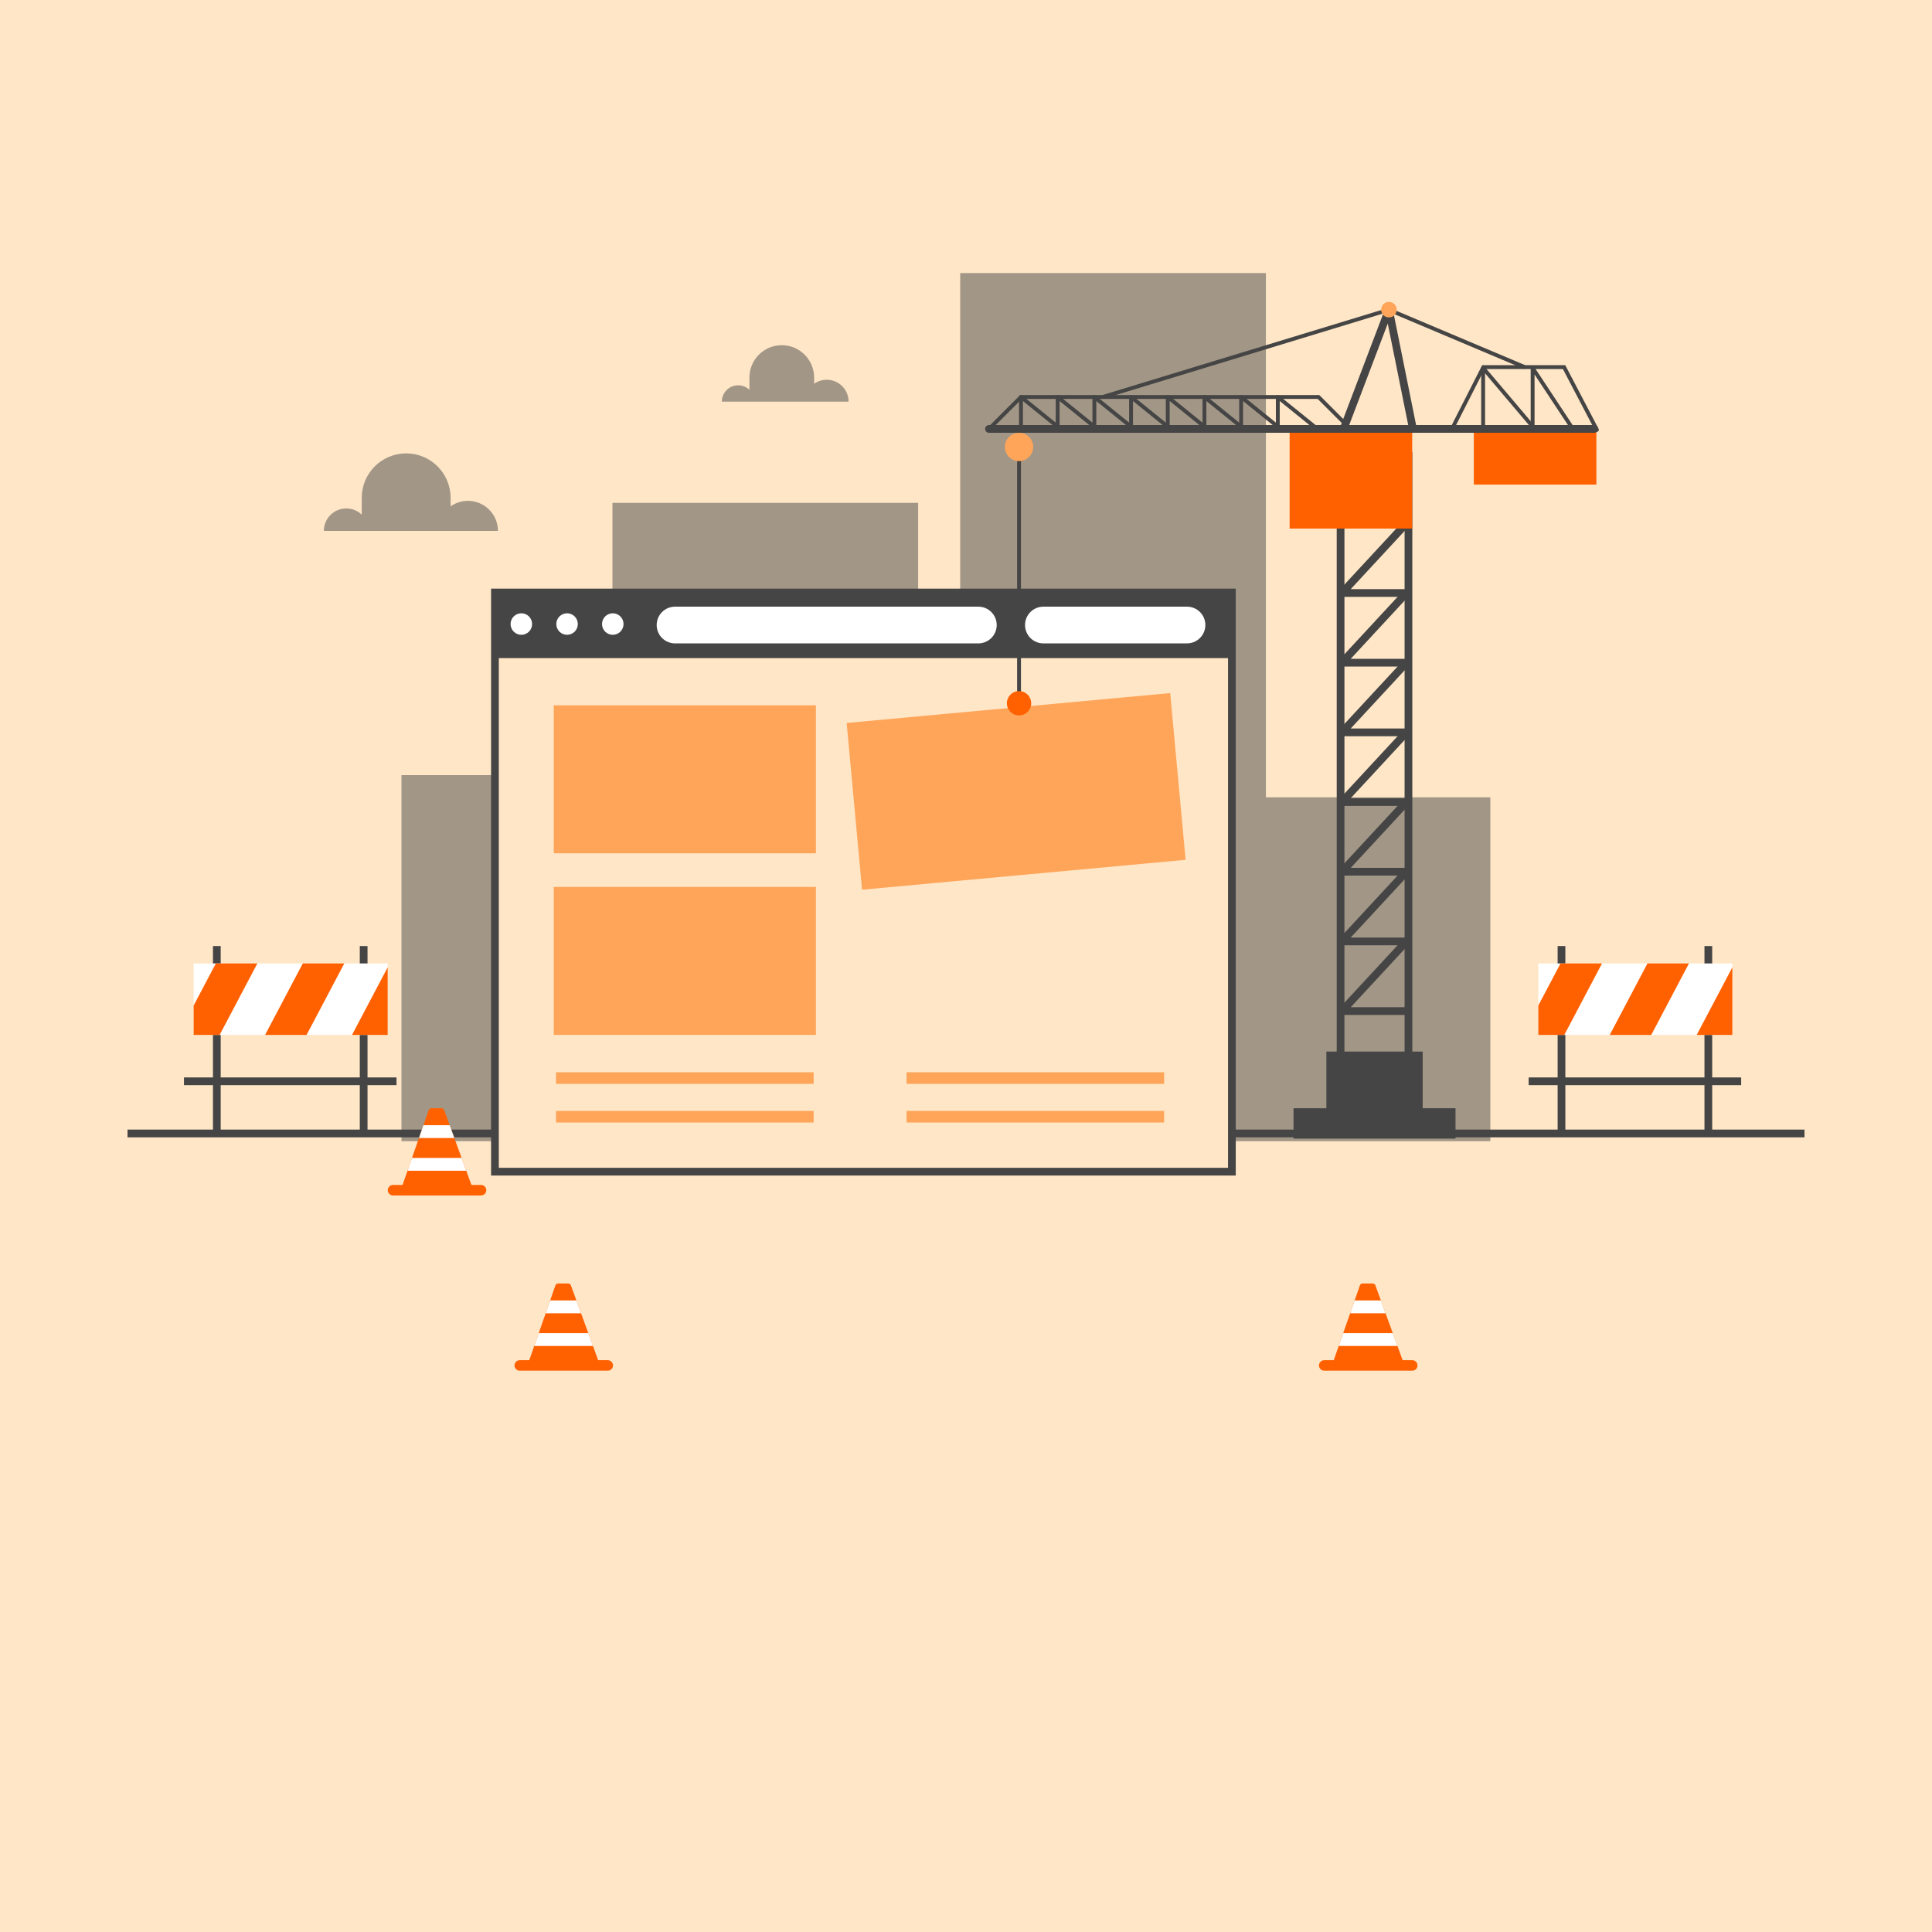
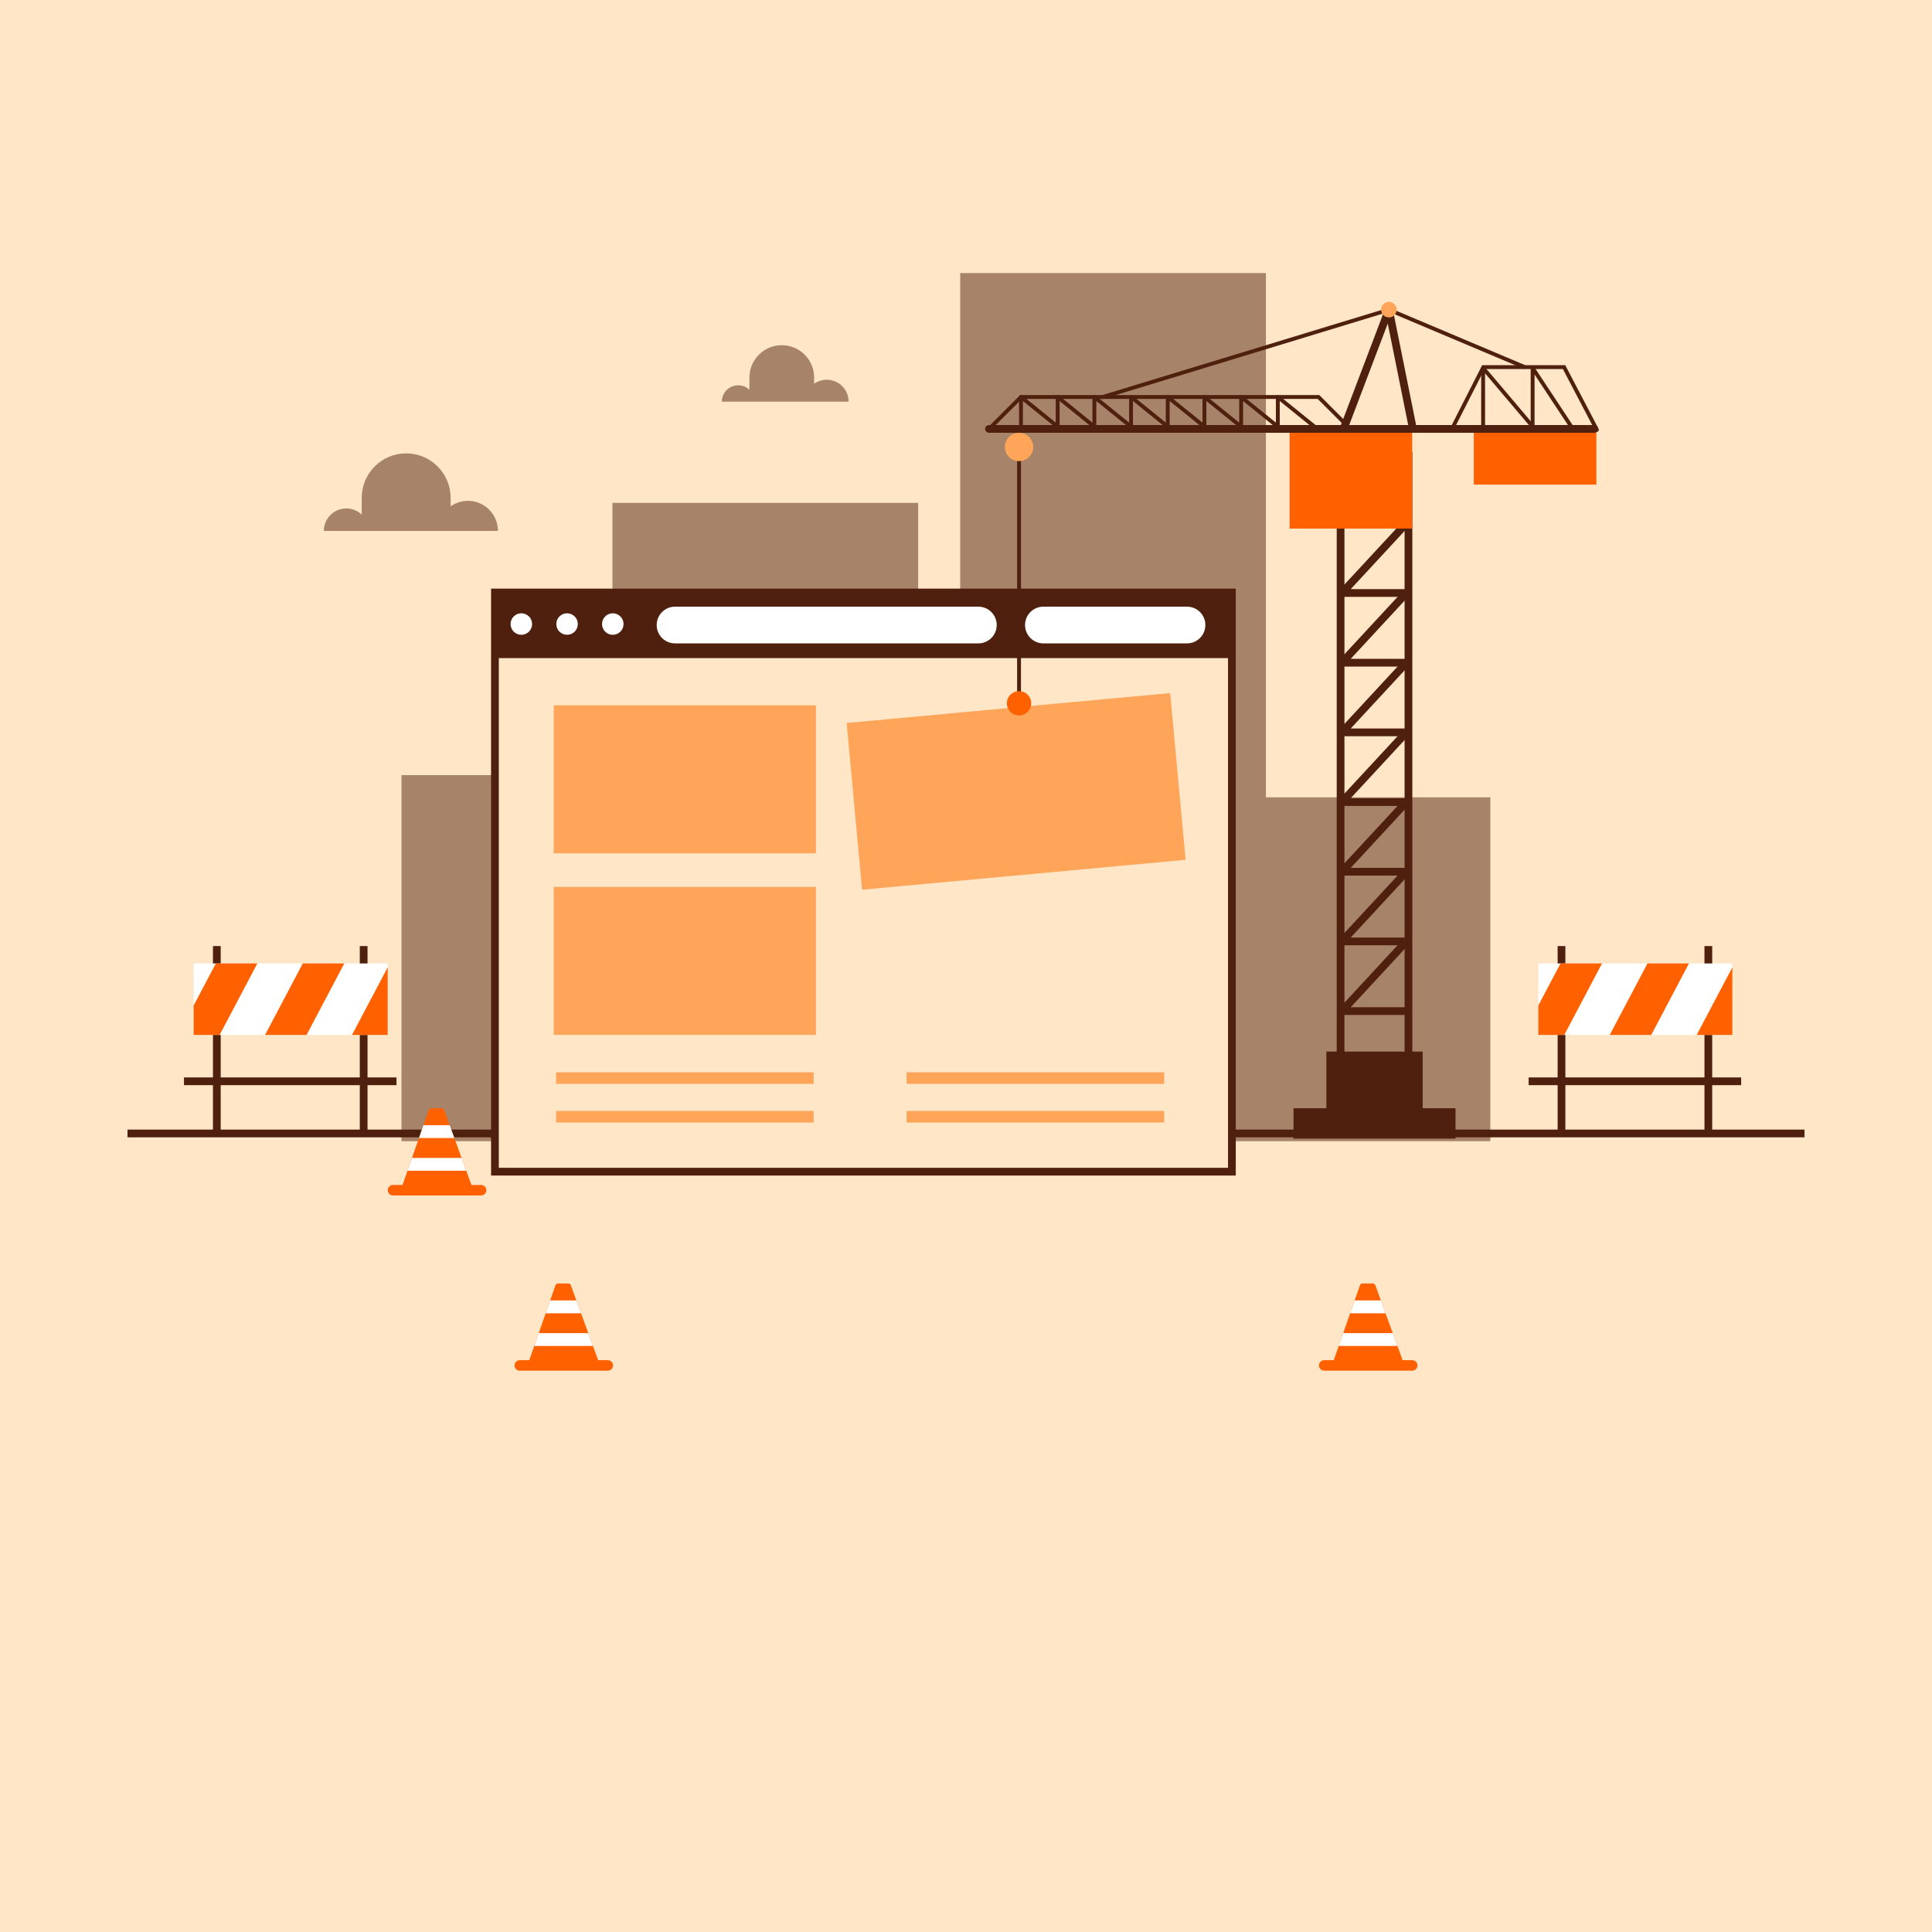
<svg xmlns="http://www.w3.org/2000/svg" version="1.1" x="0px" y="0px" viewBox="0 0 500 500" style="enable-background:new 0 0 500 500;" xml:space="preserve">
  <g id="BACKGROUND">
    <rect y="0.006" style="fill-rule:evenodd;clip-rule:evenodd;fill:#FFE6C7;" width="500" height="499.991" />
  </g>
  <g id="OBJECTS">
    <g>
      <g>
        <path style="fill:#FF6000;" d="M365.49,352.017h-22.78c-0.75,0-1.358,0.608-1.358,1.358s0.608,1.358,1.358,1.358h22.78     c0.75,0,1.359-0.608,1.359-1.358S366.24,352.017,365.49,352.017z" />
        <path style="fill:#FF6000;" d="M355.949,332.651c-0.107-0.293-0.385-0.488-0.697-0.488h-2.611c-0.315,0-0.596,0.199-0.7,0.497     l-7.351,21.03h19.018L355.949,332.651z" />
      </g>
      <polygon style="fill:#FFFFFF;" points="350.581,336.552 349.42,339.874 358.579,339.874 357.369,336.552   " />
      <polygon style="fill:#FFFFFF;" points="347.622,345.016 346.461,348.338 361.661,348.338 360.451,345.016   " />
    </g>
    <g>
      <g>
        <path style="fill:#FF6000;" d="M157.29,352.017h-22.78c-0.75,0-1.358,0.608-1.358,1.358s0.608,1.358,1.358,1.358h22.78     c0.75,0,1.358-0.608,1.358-1.358S158.041,352.017,157.29,352.017z" />
        <path style="fill:#FF6000;" d="M147.749,332.651c-0.107-0.293-0.385-0.488-0.697-0.488h-2.611c-0.315,0-0.596,0.199-0.7,0.497     l-7.351,21.03h19.018L147.749,332.651z" />
      </g>
      <polygon style="fill:#FFFFFF;" points="142.381,336.552 141.22,339.874 150.379,339.874 149.17,336.552   " />
      <polygon style="fill:#FFFFFF;" points="139.423,345.016 138.262,348.338 153.461,348.338 152.251,345.016   " />
    </g>
    <g>
-       <polygon style="opacity:0.5;fill:#454545;" points="158.502,200.604 103.904,200.604 103.904,295.338 158.502,295.338     173.428,295.338 237.615,295.338 237.615,130.143 158.502,130.143   " />
-       <polygon style="opacity:0.5;fill:#454545;" points="327.615,206.342 327.615,70.674 248.502,70.674 248.502,295.338     324.5,295.338 327.615,295.338 385.697,295.338 385.697,206.342   " />
+       <polygon style="opacity:0.5;fill:#4F200D;" points="158.502,200.604 103.904,200.604 103.904,295.338 158.502,295.338     173.428,295.338 237.615,295.338 237.615,130.143 158.502,130.143   " />
+       <polygon style="opacity:0.5;fill:#4F200D;" points="327.615,206.342 327.615,70.674 248.502,70.674 248.502,295.338     324.5,295.338 327.615,295.338 385.697,295.338 385.697,206.342   " />
    </g>
    <g>
-       <rect x="32.999" y="292.338" style="fill:#454545;" width="434.001" height="2" />
+       <rect x="32.999" y="292.338" style="fill:#4F200D;" width="434.001" height="2" />
    </g>
    <g>
-       <rect x="128.09" y="153.338" style="fill:#454545;" width="190.723" height="149.891" />
+       <rect x="128.09" y="153.338" style="fill:#4F200D;" width="190.723" height="149.891" />
      <rect x="128.09" y="170.317" style="fill:#FFE6C7;" width="190.723" height="132.912" />
      <circle style="fill:#FFFFFF;" cx="134.923" cy="161.502" r="2.783" />
      <path style="fill:#FFFFFF;" d="M149.538,161.502c0,1.537-1.246,2.783-2.783,2.783c-1.537,0-2.783-1.246-2.783-2.783    s1.246-2.783,2.783-2.783C148.292,158.719,149.538,159.965,149.538,161.502z" />
      <path style="fill:#FFFFFF;" d="M161.37,161.502c0,1.537-1.246,2.783-2.783,2.783c-1.537,0-2.783-1.246-2.783-2.783    s1.246-2.783,2.783-2.783C160.124,158.719,161.37,159.965,161.37,161.502z" />
      <path style="fill:#FFFFFF;" d="M253.197,166.507H174.7c-2.624,0-4.751-2.127-4.751-4.751l0,0c0-2.624,2.127-4.751,4.751-4.751    h78.497c2.624,0,4.751,2.127,4.751,4.751l0,0C257.949,164.38,255.822,166.507,253.197,166.507z" />
      <path style="fill:#FFFFFF;" d="M307.194,166.507h-37.164c-2.624,0-4.751-2.127-4.751-4.751l0,0c0-2.624,2.127-4.751,4.751-4.751    h37.164c2.624,0,4.751,2.127,4.751,4.751l0,0C311.945,164.38,309.818,166.507,307.194,166.507z" />
      <rect x="143.314" y="229.536" style="fill:#FFA559;" width="67.845" height="38.295" />
      <rect x="143.314" y="182.536" style="fill:#FFA559;" width="67.845" height="38.295" />
      <g>
        <rect x="143.904" y="277.505" style="fill:#FFA559;" width="66.666" height="3" />
      </g>
      <g>
        <rect x="143.904" y="287.505" style="fill:#FFA559;" width="66.666" height="3" />
      </g>
      <g>
        <rect x="234.616" y="277.505" style="fill:#FFA559;" width="66.666" height="3" />
      </g>
      <g>
        <rect x="234.616" y="287.505" style="fill:#FFA559;" width="66.666" height="3" />
      </g>
    </g>
    <g>
-       <path style="fill:#454545;" d="M319.813,304.23H127.09V152.338h192.723V304.23z M129.09,302.23h188.723V154.338H129.09V302.23z" />
+       <path style="fill:#4F200D;" d="M319.813,304.23H127.09V152.338h192.723V304.23z M129.09,302.23h188.723V154.338H129.09V302.23z" />
    </g>
    <g>
      <g>
-         <path style="fill:#454545;" d="M365.507,281.672h-19.566V117.006h19.566V281.672z M347.941,279.672h15.566V119.006h-15.566     V279.672z" />
+         <path style="fill:#4F200D;" d="M365.507,281.672h-19.566V117.006h19.566V281.672z M347.941,279.672h15.566V119.006h-15.566     V279.672z" />
      </g>
-       <rect x="343.263" y="272.146" style="fill:#454545;" width="24.923" height="17.859" />
+       <rect x="343.263" y="272.146" style="fill:#4F200D;" width="24.923" height="17.859" />
      <g>
-         <path style="fill:#454545;" d="M364.614,262.671h-17.333c-0.397,0-0.757-0.235-0.917-0.6c-0.159-0.364-0.087-0.788,0.183-1.08     l16.666-17.999l1.468,1.358l-15.112,16.32h15.044V262.671z" />
+         <path style="fill:#4F200D;" d="M364.614,262.671h-17.333c-0.397,0-0.757-0.235-0.917-0.6c-0.159-0.364-0.087-0.788,0.183-1.08     l16.666-17.999l1.468,1.358l-15.112,16.32h15.044V262.671z" />
      </g>
      <g>
-         <path style="fill:#454545;" d="M364.614,244.637h-17.333c-0.397,0-0.757-0.235-0.917-0.6c-0.159-0.364-0.087-0.788,0.183-1.08     l16.666-18l1.468,1.358l-15.112,16.321h15.044V244.637z" />
+         <path style="fill:#4F200D;" d="M364.614,244.637h-17.333c-0.397,0-0.757-0.235-0.917-0.6c-0.159-0.364-0.087-0.788,0.183-1.08     l16.666-18l1.468,1.358l-15.112,16.321h15.044V244.637z" />
      </g>
      <g>
-         <path style="fill:#454545;" d="M364.614,226.603h-17.333c-0.397,0-0.757-0.235-0.917-0.6c-0.159-0.364-0.087-0.788,0.183-1.08     l16.666-18l1.468,1.358l-15.112,16.321h15.044V226.603z" />
+         <path style="fill:#4F200D;" d="M364.614,226.603h-17.333c-0.397,0-0.757-0.235-0.917-0.6c-0.159-0.364-0.087-0.788,0.183-1.08     l16.666-18l1.468,1.358l-15.112,16.321h15.044V226.603z" />
      </g>
      <g>
-         <path style="fill:#454545;" d="M364.614,208.569h-17.333c-0.397,0-0.757-0.235-0.917-0.6c-0.159-0.364-0.087-0.788,0.183-1.08     l16.666-18l1.468,1.358l-15.112,16.321h15.044V208.569z" />
+         <path style="fill:#4F200D;" d="M364.614,208.569h-17.333c-0.397,0-0.757-0.235-0.917-0.6c-0.159-0.364-0.087-0.788,0.183-1.08     l16.666-18l1.468,1.358l-15.112,16.321h15.044V208.569z" />
      </g>
      <g>
-         <path style="fill:#454545;" d="M364.614,190.535h-17.333c-0.397,0-0.757-0.235-0.917-0.6c-0.159-0.364-0.087-0.788,0.183-1.08     l16.666-18l1.468,1.358l-15.112,16.321h15.044V190.535z" />
+         <path style="fill:#4F200D;" d="M364.614,190.535h-17.333c-0.397,0-0.757-0.235-0.917-0.6c-0.159-0.364-0.087-0.788,0.183-1.08     l16.666-18l1.468,1.358l-15.112,16.321h15.044V190.535z" />
      </g>
      <g>
-         <path style="fill:#454545;" d="M364.614,172.501h-17.333c-0.397,0-0.757-0.235-0.917-0.6c-0.159-0.364-0.087-0.788,0.183-1.08     l16.666-18l1.468,1.358l-15.112,16.321h15.044V172.501z" />
+         <path style="fill:#4F200D;" d="M364.614,172.501h-17.333c-0.397,0-0.757-0.235-0.917-0.6c-0.159-0.364-0.087-0.788,0.183-1.08     l16.666-18l1.468,1.358l-15.112,16.321h15.044V172.501z" />
      </g>
      <g>
-         <path style="fill:#454545;" d="M364.614,154.467h-17.333c-0.397,0-0.757-0.235-0.917-0.6c-0.159-0.364-0.087-0.788,0.183-1.08     l16.666-18l1.468,1.358l-15.112,16.321h15.044V154.467z" />
+         <path style="fill:#4F200D;" d="M364.614,154.467h-17.333c-0.397,0-0.757-0.235-0.917-0.6c-0.159-0.364-0.087-0.788,0.183-1.08     l16.666-18l1.468,1.358l-15.112,16.321h15.044V154.467z" />
      </g>
      <g>
-         <path style="fill:#454545;" d="M364.614,136.433h-17.333c-0.397,0-0.757-0.235-0.917-0.6s-0.087-0.788,0.183-1.08l16.666-18     l1.468,1.358l-15.112,16.321h15.044V136.433z" />
+         <path style="fill:#4F200D;" d="M364.614,136.433h-17.333c-0.397,0-0.757-0.235-0.917-0.6s-0.087-0.788,0.183-1.08l16.666-18     l1.468,1.358l-15.112,16.321h15.044V136.433z" />
      </g>
      <rect x="333.755" y="110.052" style="fill:#FF6000;" width="31.719" height="26.74" />
      <rect x="381.421" y="110.052" style="fill:#FF6000;" width="31.719" height="15.359" />
      <g>
-         <path style="fill:#454545;" d="M412.614,112.005H255.947c-0.552,0-1-0.448-1-1s0.448-1,1-1h156.667c0.552,0,1,0.448,1,1     S413.166,112.005,412.614,112.005z" />
+         <path style="fill:#4F200D;" d="M412.614,112.005H255.947c-0.552,0-1-0.448-1-1s0.448-1,1-1h156.667c0.552,0,1,0.448,1,1     S413.166,112.005,412.614,112.005z" />
      </g>
      <g>
-         <rect x="263.225" y="115.672" style="fill:#454545;" width="1" height="65" />
+         <rect x="263.225" y="115.672" style="fill:#4F200D;" width="1" height="65" />
      </g>
-       <path style="fill:#454545;" d="M356.614,110.338" />
-       <rect x="334.762" y="286.813" style="fill:#454545;" width="41.924" height="7.859" />
+       <path style="fill:#4F200D;" d="M356.614,110.338" />
+       <rect x="334.762" y="286.813" style="fill:#4F200D;" width="41.924" height="7.859" />
      <g>
-         <path style="fill:#454545;" d="M349.731,111.743c-0.128,0-0.256-0.049-0.353-0.146l-8.354-8.354h-76.586l-7.854,7.854     c-0.195,0.195-0.512,0.195-0.707,0c-0.195-0.195-0.195-0.512,0-0.707l8.146-8.146h77.414l8.646,8.646     c0.195,0.195,0.195,0.512,0,0.707C349.987,111.694,349.859,111.743,349.731,111.743z" />
+         <path style="fill:#4F200D;" d="M349.731,111.743c-0.128,0-0.256-0.049-0.353-0.146l-8.354-8.354h-76.586l-7.854,7.854     c-0.195,0.195-0.512,0.195-0.707,0c-0.195-0.195-0.195-0.512,0-0.707l8.146-8.146h77.414l8.646,8.646     c0.195,0.195,0.195,0.512,0,0.707C349.987,111.694,349.859,111.743,349.731,111.743z" />
      </g>
      <g>
-         <path style="fill:#454545;" d="M413.281,111.743c-0.18,0-0.354-0.098-0.443-0.268l-8.36-15.97h-20.274l-7.861,15.465     c-0.125,0.246-0.427,0.342-0.672,0.219c-0.246-0.125-0.344-0.426-0.219-0.672l8.139-16.012h21.493l8.64,16.506     c0.128,0.245,0.034,0.547-0.211,0.675C413.438,111.725,413.359,111.743,413.281,111.743z" />
+         <path style="fill:#4F200D;" d="M413.281,111.743c-0.18,0-0.354-0.098-0.443-0.268l-8.36-15.97h-20.274l-7.861,15.465     c-0.125,0.246-0.427,0.342-0.672,0.219c-0.246-0.125-0.344-0.426-0.219-0.672l8.139-16.012h21.493l8.64,16.506     c0.128,0.245,0.034,0.547-0.211,0.675C413.438,111.725,413.359,111.743,413.281,111.743z" />
      </g>
      <path style="fill:#FFA559;" d="M267.392,115.671c0,2.025-1.642,3.667-3.667,3.667c-2.025,0-3.667-1.642-3.667-3.667    c0-2.025,1.642-3.667,3.667-3.667C265.75,112.005,267.392,113.646,267.392,115.671z" />
      <rect x="220.926" y="183.13" transform="matrix(0.9958 -0.092 0.092 0.9958 -17.7313 25.0701)" style="fill:#FFA559;" width="84.087" height="43.333" />
      <g>
-         <path style="fill:#454545;" d="M285.404,103.236c-0.214,0-0.413-0.139-0.478-0.354c-0.081-0.264,0.068-0.544,0.332-0.624     l74.033-22.574c0.113-0.034,0.233-0.028,0.34,0.018l35.089,14.809c0.254,0.107,0.374,0.4,0.266,0.655     c-0.107,0.255-0.401,0.374-0.655,0.266L359.41,80.693l-73.86,22.521C285.501,103.229,285.453,103.236,285.404,103.236z" />
+         <path style="fill:#4F200D;" d="M285.404,103.236c-0.214,0-0.413-0.139-0.478-0.354c-0.081-0.264,0.068-0.544,0.332-0.624     l74.033-22.574c0.113-0.034,0.233-0.028,0.34,0.018l35.089,14.809c0.254,0.107,0.374,0.4,0.266,0.655     c-0.107,0.255-0.401,0.374-0.655,0.266L359.41,80.693l-73.86,22.521C285.501,103.229,285.453,103.236,285.404,103.236z" />
      </g>
      <g>
-         <path style="fill:#454545;" d="M347.79,111.81c-0.118,0-0.238-0.021-0.355-0.066c-0.516-0.196-0.775-0.773-0.579-1.29     l11.657-30.674c0.158-0.415,0.568-0.678,1.017-0.641c0.444,0.037,0.811,0.362,0.898,0.799l6.026,29.916     c0.109,0.541-0.242,1.068-0.783,1.178c-0.54,0.105-1.068-0.242-1.178-0.783l-5.342-26.52l-10.427,27.436     C348.573,111.564,348.193,111.81,347.79,111.81z" />
+         <path style="fill:#4F200D;" d="M347.79,111.81c-0.118,0-0.238-0.021-0.355-0.066c-0.516-0.196-0.775-0.773-0.579-1.29     l11.657-30.674c0.158-0.415,0.568-0.678,1.017-0.641c0.444,0.037,0.811,0.362,0.898,0.799l6.026,29.916     c0.109,0.541-0.242,1.068-0.783,1.178c-0.54,0.105-1.068-0.242-1.178-0.783l-5.342-26.52l-10.427,27.436     C348.573,111.564,348.193,111.81,347.79,111.81z" />
      </g>
      <path style="fill:#FFA559;" d="M361.462,80.135c0,1.113-0.902,2.015-2.015,2.015c-1.113,0-2.015-0.902-2.015-2.015    s0.902-2.015,2.015-2.015C360.56,78.12,361.462,79.022,361.462,80.135z" />
      <g>
-         <path style="fill:#454545;" d="M274.863,111.838c-0.11,0-0.221-0.036-0.314-0.111l-9.819-7.937v7.421c0,0.276-0.224,0.5-0.5,0.5     c-0.276,0-0.5-0.224-0.5-0.5v-8.468c0-0.193,0.111-0.368,0.285-0.451c0.173-0.083,0.38-0.06,0.53,0.063l10.634,8.595     c0.215,0.173,0.248,0.488,0.074,0.703C275.154,111.775,275.009,111.838,274.863,111.838z" />
+         <path style="fill:#4F200D;" d="M274.863,111.838c-0.11,0-0.221-0.036-0.314-0.111l-9.819-7.937v7.421c0,0.276-0.224,0.5-0.5,0.5     c-0.276,0-0.5-0.224-0.5-0.5v-8.468c0-0.193,0.111-0.368,0.285-0.451c0.173-0.083,0.38-0.06,0.53,0.063l10.634,8.595     c0.215,0.173,0.248,0.488,0.074,0.703C275.154,111.775,275.009,111.838,274.863,111.838z" />
      </g>
      <g>
-         <path style="fill:#454545;" d="M284.359,111.838c-0.11,0-0.221-0.036-0.314-0.111l-9.82-7.937v7.421c0,0.276-0.224,0.5-0.5,0.5     c-0.276,0-0.5-0.224-0.5-0.5v-8.468c0-0.193,0.111-0.368,0.285-0.451c0.172-0.083,0.379-0.06,0.53,0.063l10.634,8.595     c0.215,0.173,0.248,0.488,0.074,0.703C284.649,111.775,284.505,111.838,284.359,111.838z" />
+         <path style="fill:#4F200D;" d="M284.359,111.838c-0.11,0-0.221-0.036-0.314-0.111l-9.82-7.937v7.421c0,0.276-0.224,0.5-0.5,0.5     c-0.276,0-0.5-0.224-0.5-0.5v-8.468c0-0.193,0.111-0.368,0.285-0.451c0.172-0.083,0.379-0.06,0.53,0.063l10.634,8.595     c0.215,0.173,0.248,0.488,0.074,0.703C284.649,111.775,284.505,111.838,284.359,111.838z" />
      </g>
      <g>
-         <path style="fill:#454545;" d="M293.854,111.838c-0.11,0-0.221-0.036-0.314-0.111l-9.82-7.937v7.421c0,0.276-0.224,0.5-0.5,0.5     c-0.276,0-0.5-0.224-0.5-0.5v-8.468c0-0.193,0.111-0.368,0.285-0.451c0.172-0.083,0.379-0.06,0.53,0.063l10.634,8.595     c0.215,0.173,0.248,0.488,0.074,0.703C294.145,111.775,294,111.838,293.854,111.838z" />
+         <path style="fill:#4F200D;" d="M293.854,111.838c-0.11,0-0.221-0.036-0.314-0.111l-9.82-7.937v7.421c0,0.276-0.224,0.5-0.5,0.5     c-0.276,0-0.5-0.224-0.5-0.5v-8.468c0-0.193,0.111-0.368,0.285-0.451c0.172-0.083,0.379-0.06,0.53,0.063l10.634,8.595     c0.215,0.173,0.248,0.488,0.074,0.703C294.145,111.775,294,111.838,293.854,111.838z" />
      </g>
      <g>
-         <path style="fill:#454545;" d="M303.35,111.838c-0.11,0-0.221-0.036-0.314-0.111l-9.819-7.937v7.421c0,0.276-0.224,0.5-0.5,0.5     c-0.276,0-0.5-0.224-0.5-0.5v-8.468c0-0.193,0.111-0.368,0.285-0.451c0.173-0.083,0.379-0.06,0.53,0.063l10.634,8.595     c0.215,0.173,0.248,0.488,0.074,0.703C303.64,111.775,303.496,111.838,303.35,111.838z" />
+         <path style="fill:#4F200D;" d="M303.35,111.838c-0.11,0-0.221-0.036-0.314-0.111l-9.819-7.937v7.421c0,0.276-0.224,0.5-0.5,0.5     c-0.276,0-0.5-0.224-0.5-0.5v-8.468c0-0.193,0.111-0.368,0.285-0.451c0.173-0.083,0.379-0.06,0.53,0.063l10.634,8.595     c0.215,0.173,0.248,0.488,0.074,0.703C303.64,111.775,303.496,111.838,303.35,111.838z" />
      </g>
      <g>
-         <path style="fill:#454545;" d="M312.845,111.838c-0.11,0-0.221-0.036-0.314-0.111l-9.82-7.937v7.421c0,0.276-0.224,0.5-0.5,0.5     s-0.5-0.224-0.5-0.5v-8.468c0-0.193,0.111-0.368,0.285-0.451c0.173-0.083,0.379-0.06,0.53,0.063l10.634,8.595     c0.215,0.173,0.248,0.488,0.074,0.703C313.136,111.775,312.991,111.838,312.845,111.838z" />
+         <path style="fill:#4F200D;" d="M312.845,111.838c-0.11,0-0.221-0.036-0.314-0.111l-9.82-7.937v7.421c0,0.276-0.224,0.5-0.5,0.5     s-0.5-0.224-0.5-0.5v-8.468c0-0.193,0.111-0.368,0.285-0.451c0.173-0.083,0.379-0.06,0.53,0.063l10.634,8.595     c0.215,0.173,0.248,0.488,0.074,0.703C313.136,111.775,312.991,111.838,312.845,111.838z" />
      </g>
      <g>
-         <path style="fill:#454545;" d="M322.341,111.838c-0.11,0-0.221-0.036-0.314-0.111l-9.82-7.937v7.421c0,0.276-0.224,0.5-0.5,0.5     s-0.5-0.224-0.5-0.5v-8.468c0-0.193,0.111-0.368,0.285-0.451c0.172-0.083,0.379-0.06,0.53,0.063l10.634,8.595     c0.215,0.173,0.248,0.488,0.074,0.703C322.631,111.775,322.487,111.838,322.341,111.838z" />
+         <path style="fill:#4F200D;" d="M322.341,111.838c-0.11,0-0.221-0.036-0.314-0.111l-9.82-7.937v7.421c0,0.276-0.224,0.5-0.5,0.5     s-0.5-0.224-0.5-0.5v-8.468c0-0.193,0.111-0.368,0.285-0.451c0.172-0.083,0.379-0.06,0.53,0.063l10.634,8.595     c0.215,0.173,0.248,0.488,0.074,0.703C322.631,111.775,322.487,111.838,322.341,111.838z" />
      </g>
      <g>
-         <path style="fill:#454545;" d="M331.836,111.838c-0.11,0-0.221-0.036-0.314-0.111l-9.82-7.937v7.421c0,0.276-0.224,0.5-0.5,0.5     s-0.5-0.224-0.5-0.5v-8.468c0-0.193,0.111-0.368,0.285-0.451c0.172-0.083,0.379-0.06,0.53,0.063l10.634,8.595     c0.215,0.173,0.248,0.488,0.074,0.703C332.126,111.775,331.982,111.838,331.836,111.838z" />
+         <path style="fill:#4F200D;" d="M331.836,111.838c-0.11,0-0.221-0.036-0.314-0.111l-9.82-7.937v7.421c0,0.276-0.224,0.5-0.5,0.5     s-0.5-0.224-0.5-0.5v-8.468c0-0.193,0.111-0.368,0.285-0.451c0.172-0.083,0.379-0.06,0.53,0.063l10.634,8.595     c0.215,0.173,0.248,0.488,0.074,0.703C332.126,111.775,331.982,111.838,331.836,111.838z" />
      </g>
      <g>
-         <path style="fill:#454545;" d="M341.332,111.838c-0.11,0-0.221-0.036-0.314-0.111l-9.82-7.937v7.421c0,0.276-0.224,0.5-0.5,0.5     c-0.276,0-0.5-0.224-0.5-0.5v-8.468c0-0.193,0.111-0.368,0.285-0.451c0.173-0.083,0.38-0.06,0.53,0.063l10.634,8.595     c0.215,0.173,0.248,0.488,0.074,0.703C341.622,111.775,341.478,111.838,341.332,111.838z" />
+         <path style="fill:#4F200D;" d="M341.332,111.838c-0.11,0-0.221-0.036-0.314-0.111l-9.82-7.937v7.421c0,0.276-0.224,0.5-0.5,0.5     c-0.276,0-0.5-0.224-0.5-0.5v-8.468c0-0.193,0.111-0.368,0.285-0.451c0.173-0.083,0.38-0.06,0.53,0.063l10.634,8.595     c0.215,0.173,0.248,0.488,0.074,0.703C341.622,111.775,341.478,111.838,341.332,111.838z" />
      </g>
      <g>
-         <path style="fill:#454545;" d="M397.466,111.838c-0.142,0-0.283-0.06-0.382-0.177L384.331,96.61v14.601     c0,0.276-0.224,0.5-0.5,0.5c-0.276,0-0.5-0.224-0.5-0.5V95.247c0-0.21,0.131-0.397,0.328-0.469     c0.198-0.073,0.418-0.015,0.554,0.146l13.635,16.091c0.179,0.21,0.152,0.526-0.058,0.704     C397.695,111.799,397.58,111.838,397.466,111.838z" />
+         <path style="fill:#4F200D;" d="M397.466,111.838c-0.142,0-0.283-0.06-0.382-0.177L384.331,96.61v14.601     c0,0.276-0.224,0.5-0.5,0.5c-0.276,0-0.5-0.224-0.5-0.5V95.247c0-0.21,0.131-0.397,0.328-0.469     c0.198-0.073,0.418-0.015,0.554,0.146l13.635,16.091c0.179,0.21,0.152,0.526-0.058,0.704     C397.695,111.799,397.58,111.838,397.466,111.838z" />
      </g>
      <g>
-         <path style="fill:#454545;" d="M407.275,111.838c-0.162,0-0.321-0.079-0.418-0.224L397.14,96.91v14.301     c0,0.276-0.224,0.5-0.5,0.5s-0.5-0.224-0.5-0.5V95.247c0-0.221,0.145-0.415,0.356-0.479c0.214-0.062,0.44,0.02,0.561,0.203     l10.634,16.091c0.152,0.23,0.089,0.541-0.141,0.693C407.465,111.811,407.37,111.838,407.275,111.838z" />
+         <path style="fill:#4F200D;" d="M407.275,111.838c-0.162,0-0.321-0.079-0.418-0.224L397.14,96.91v14.301     c0,0.276-0.224,0.5-0.5,0.5s-0.5-0.224-0.5-0.5V95.247c0-0.221,0.145-0.415,0.356-0.479c0.214-0.062,0.44,0.02,0.561,0.203     l10.634,16.091c0.152,0.23,0.089,0.541-0.141,0.693C407.465,111.811,407.37,111.838,407.275,111.838z" />
      </g>
      <path style="fill:#FF6000;" d="M266.874,182.005c0,1.739-1.41,3.148-3.148,3.148c-1.739,0-3.148-1.41-3.148-3.148    c0-1.739,1.41-3.148,3.148-3.148C265.464,178.856,266.874,180.266,266.874,182.005z" />
    </g>
    <g>
      <g>
-         <rect x="93.115" y="244.839" style="fill:#454545;" width="2" height="47.999" />
+         <rect x="93.115" y="244.839" style="fill:#4F200D;" width="2" height="47.999" />
      </g>
      <g>
-         <rect x="55.115" y="244.839" style="fill:#454545;" width="2" height="47.999" />
+         <rect x="55.115" y="244.839" style="fill:#4F200D;" width="2" height="47.999" />
      </g>
      <rect x="50.115" y="249.338" style="fill:#FFFFFF;" width="50.219" height="18.5" />
      <polygon style="fill:#FF6000;" points="100.334,267.838 100.334,250.338 91.101,267.838   " />
      <polygon style="fill:#FF6000;" points="68.6,267.838 79.341,267.838 89.103,249.338 78.361,249.338   " />
      <polygon style="fill:#FF6000;" points="55.861,249.338 50.115,260.228 50.115,267.838 56.841,267.838 66.602,249.338   " />
      <g>
-         <rect x="47.615" y="278.839" style="fill:#454545;" width="55" height="2" />
+         <rect x="47.615" y="278.839" style="fill:#4F200D;" width="55" height="2" />
      </g>
    </g>
    <g>
      <g>
-         <rect x="441.114" y="244.839" style="fill:#454545;" width="2" height="47.999" />
+         <rect x="441.114" y="244.839" style="fill:#4F200D;" width="2" height="47.999" />
      </g>
      <g>
-         <rect x="403.114" y="244.839" style="fill:#454545;" width="2" height="47.999" />
+         <rect x="403.114" y="244.839" style="fill:#4F200D;" width="2" height="47.999" />
      </g>
      <rect x="398.114" y="249.338" style="fill:#FFFFFF;" width="50.219" height="18.5" />
      <polygon style="fill:#FF6000;" points="448.333,267.838 448.333,250.338 439.099,267.838   " />
      <polygon style="fill:#FF6000;" points="416.599,267.838 427.34,267.838 437.101,249.338 426.36,249.338   " />
      <polygon style="fill:#FF6000;" points="403.86,249.338 398.114,260.228 398.114,267.838 404.84,267.838 414.601,249.338   " />
      <g>
-         <rect x="395.614" y="278.839" style="fill:#454545;" width="55" height="2" />
+         <rect x="395.614" y="278.839" style="fill:#4F200D;" width="55" height="2" />
      </g>
    </g>
    <g>
      <g>
        <path style="fill:#FF6000;" d="M124.496,306.666h-22.781c-0.75,0-1.358,0.608-1.358,1.359s0.608,1.358,1.358,1.358h22.781     c0.75,0,1.358-0.608,1.358-1.358S125.246,306.666,124.496,306.666z" />
        <path style="fill:#FF6000;" d="M114.955,287.299c-0.107-0.293-0.385-0.488-0.697-0.488h-2.611c-0.315,0-0.596,0.199-0.7,0.497     l-7.351,21.03h19.018L114.955,287.299z" />
      </g>
      <polygon style="fill:#FFFFFF;" points="109.587,291.201 108.426,294.522 117.585,294.522 116.375,291.201   " />
      <polygon style="fill:#FFFFFF;" points="106.628,299.665 105.467,302.987 120.667,302.987 119.457,299.665   " />
    </g>
-     <path style="opacity:0.5;fill:#454545;" d="M121.092,129.618c-1.668,0-3.21,0.53-4.477,1.424v-2.205c0-6.351-5.149-11.5-11.5-11.5   c-6.351,0-11.5,5.149-11.5,11.5v4.346c-1.041-0.988-2.445-1.598-3.994-1.598c-3.208,0-5.81,2.601-5.81,5.81h45.057   C128.869,133.1,125.387,129.618,121.092,129.618z" />
-     <path style="opacity:0.5;fill:#454545;" d="M213.953,98.279c-1.215,0-2.337,0.386-3.259,1.037V97.71   c0-4.624-3.748-8.372-8.372-8.372c-4.624,0-8.372,3.749-8.372,8.372v3.164c-0.758-0.719-1.78-1.163-2.908-1.163   c-2.336,0-4.23,1.894-4.23,4.23h32.803C219.615,100.814,217.08,98.279,213.953,98.279z" />
+     <path style="opacity:0.5;fill:#4F200D;" d="M121.092,129.618c-1.668,0-3.21,0.53-4.477,1.424v-2.205c0-6.351-5.149-11.5-11.5-11.5   c-6.351,0-11.5,5.149-11.5,11.5v4.346c-1.041-0.988-2.445-1.598-3.994-1.598c-3.208,0-5.81,2.601-5.81,5.81h45.057   C128.869,133.1,125.387,129.618,121.092,129.618z" />
+     <path style="opacity:0.5;fill:#4F200D;" d="M213.953,98.279c-1.215,0-2.337,0.386-3.259,1.037V97.71   c0-4.624-3.748-8.372-8.372-8.372c-4.624,0-8.372,3.749-8.372,8.372v3.164c-0.758-0.719-1.78-1.163-2.908-1.163   c-2.336,0-4.23,1.894-4.23,4.23h32.803C219.615,100.814,217.08,98.279,213.953,98.279z" />
  </g>
</svg>
